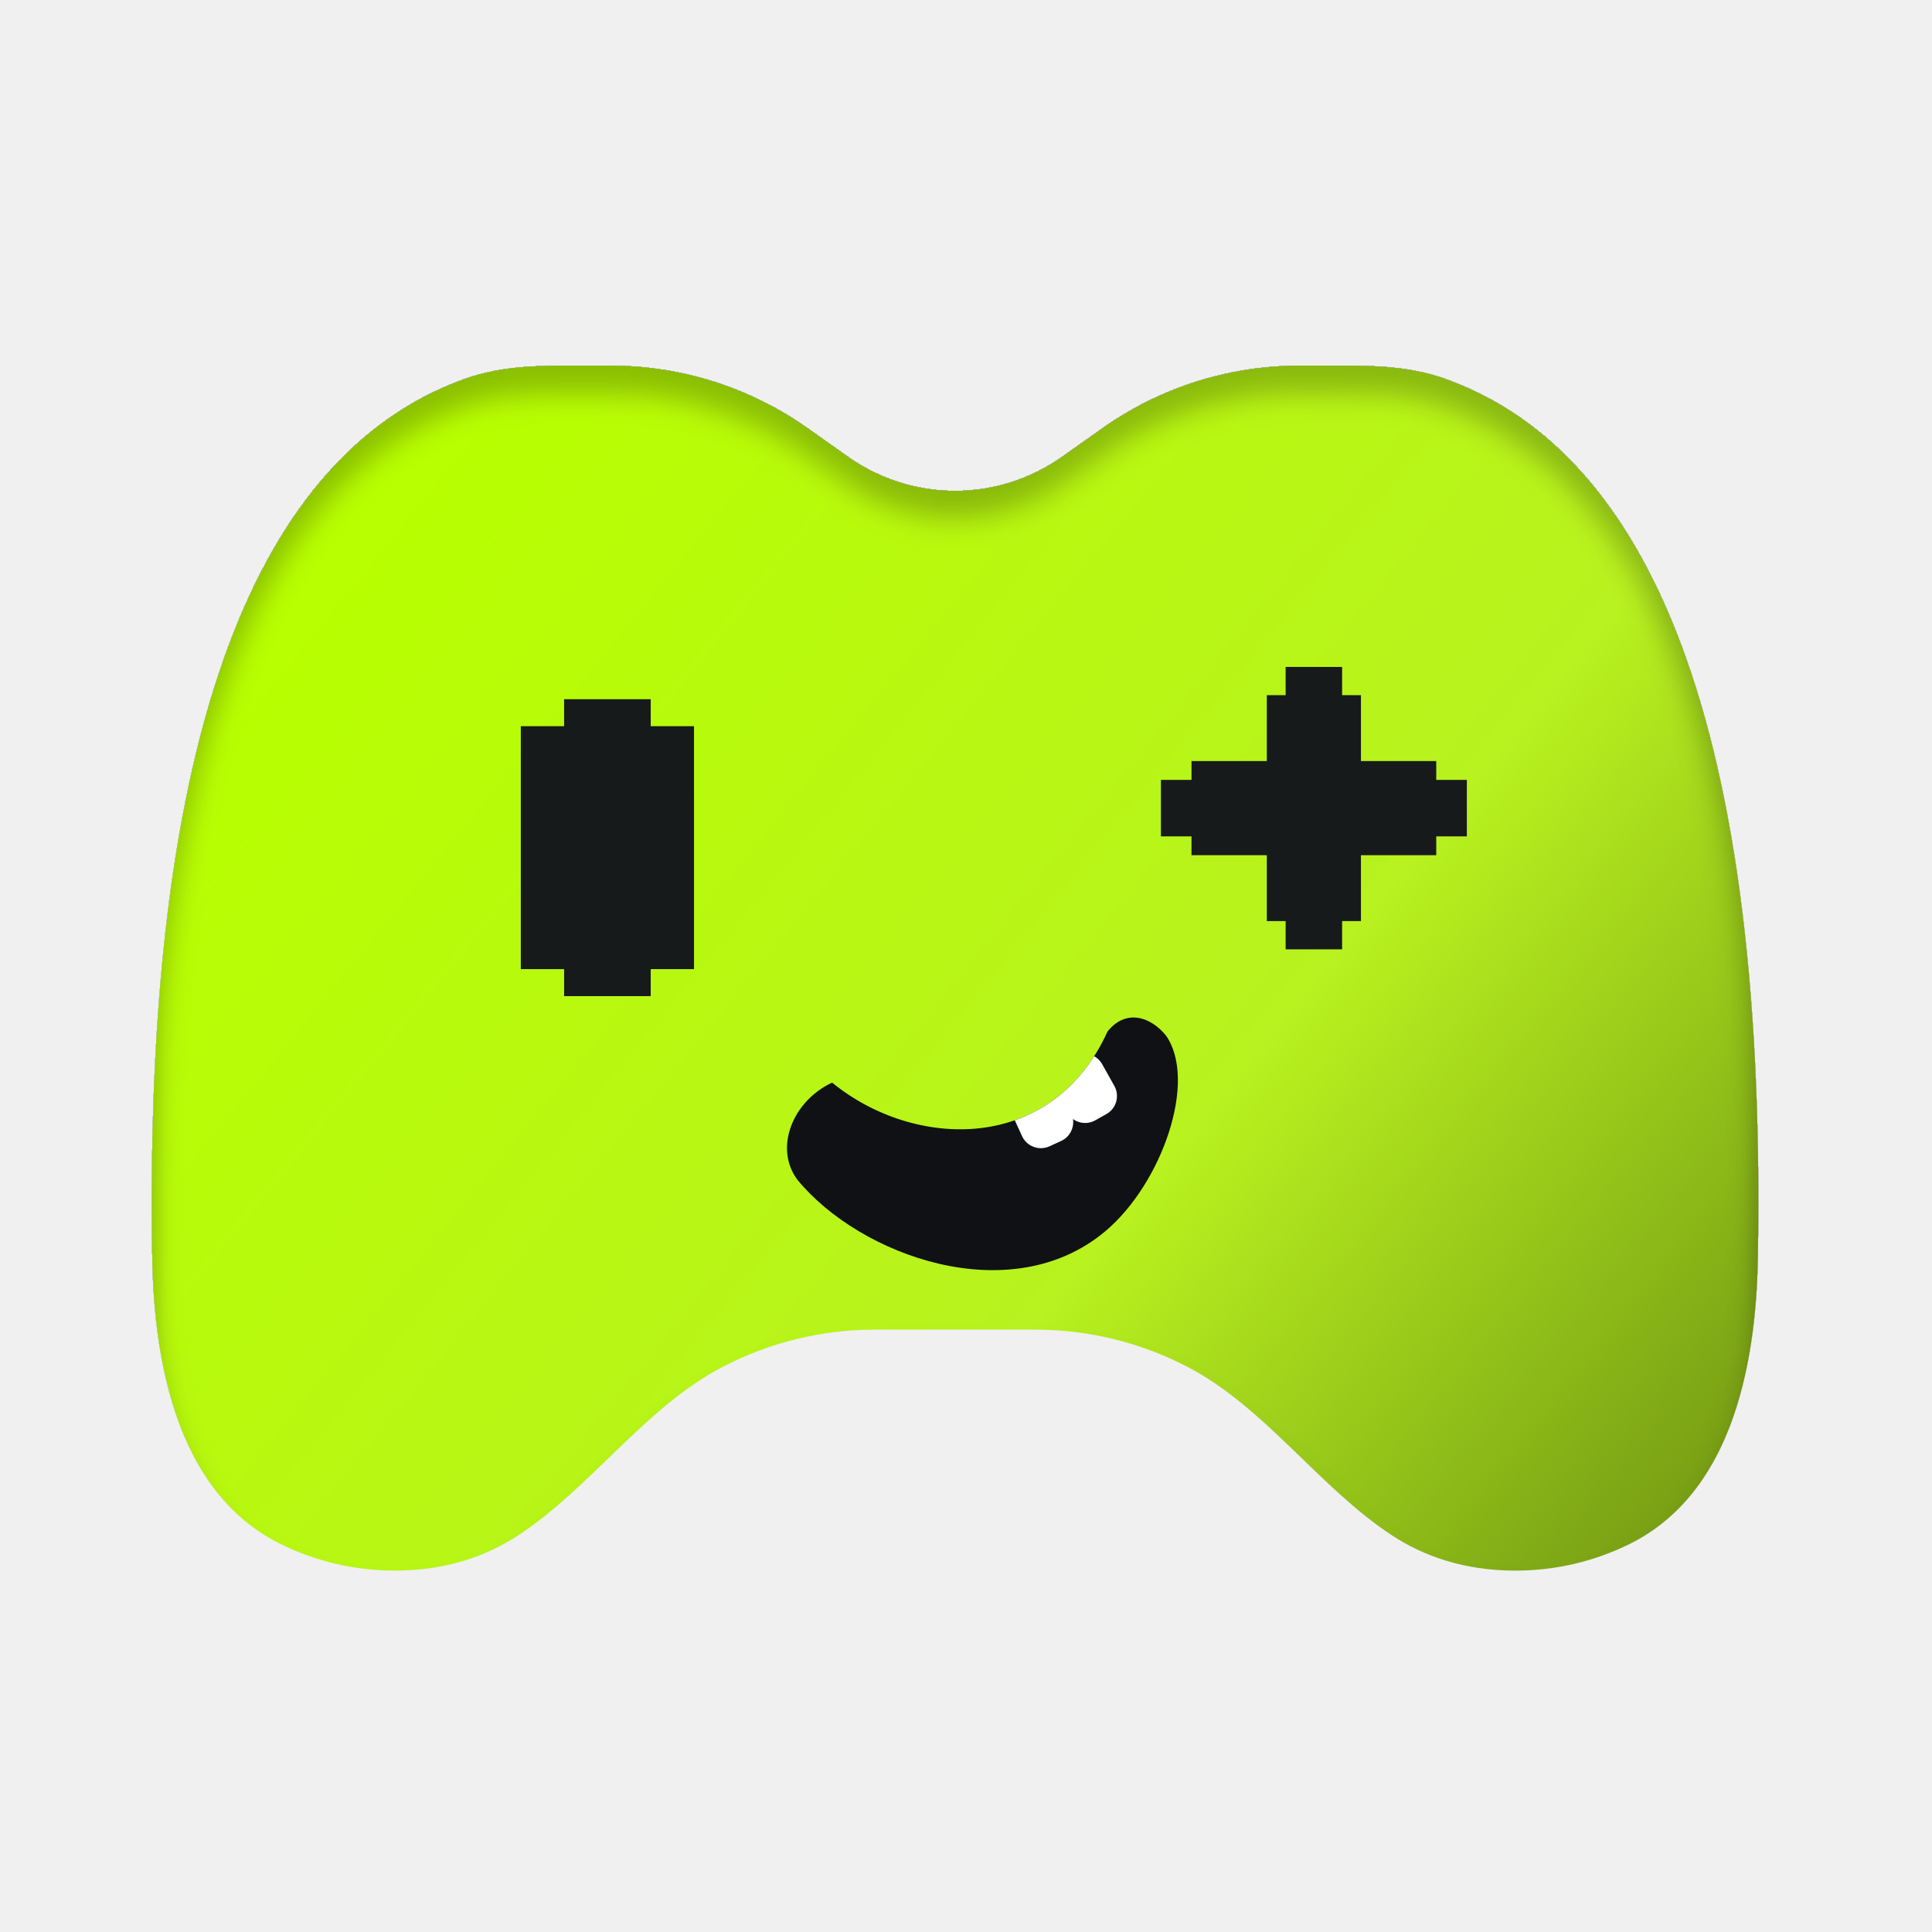
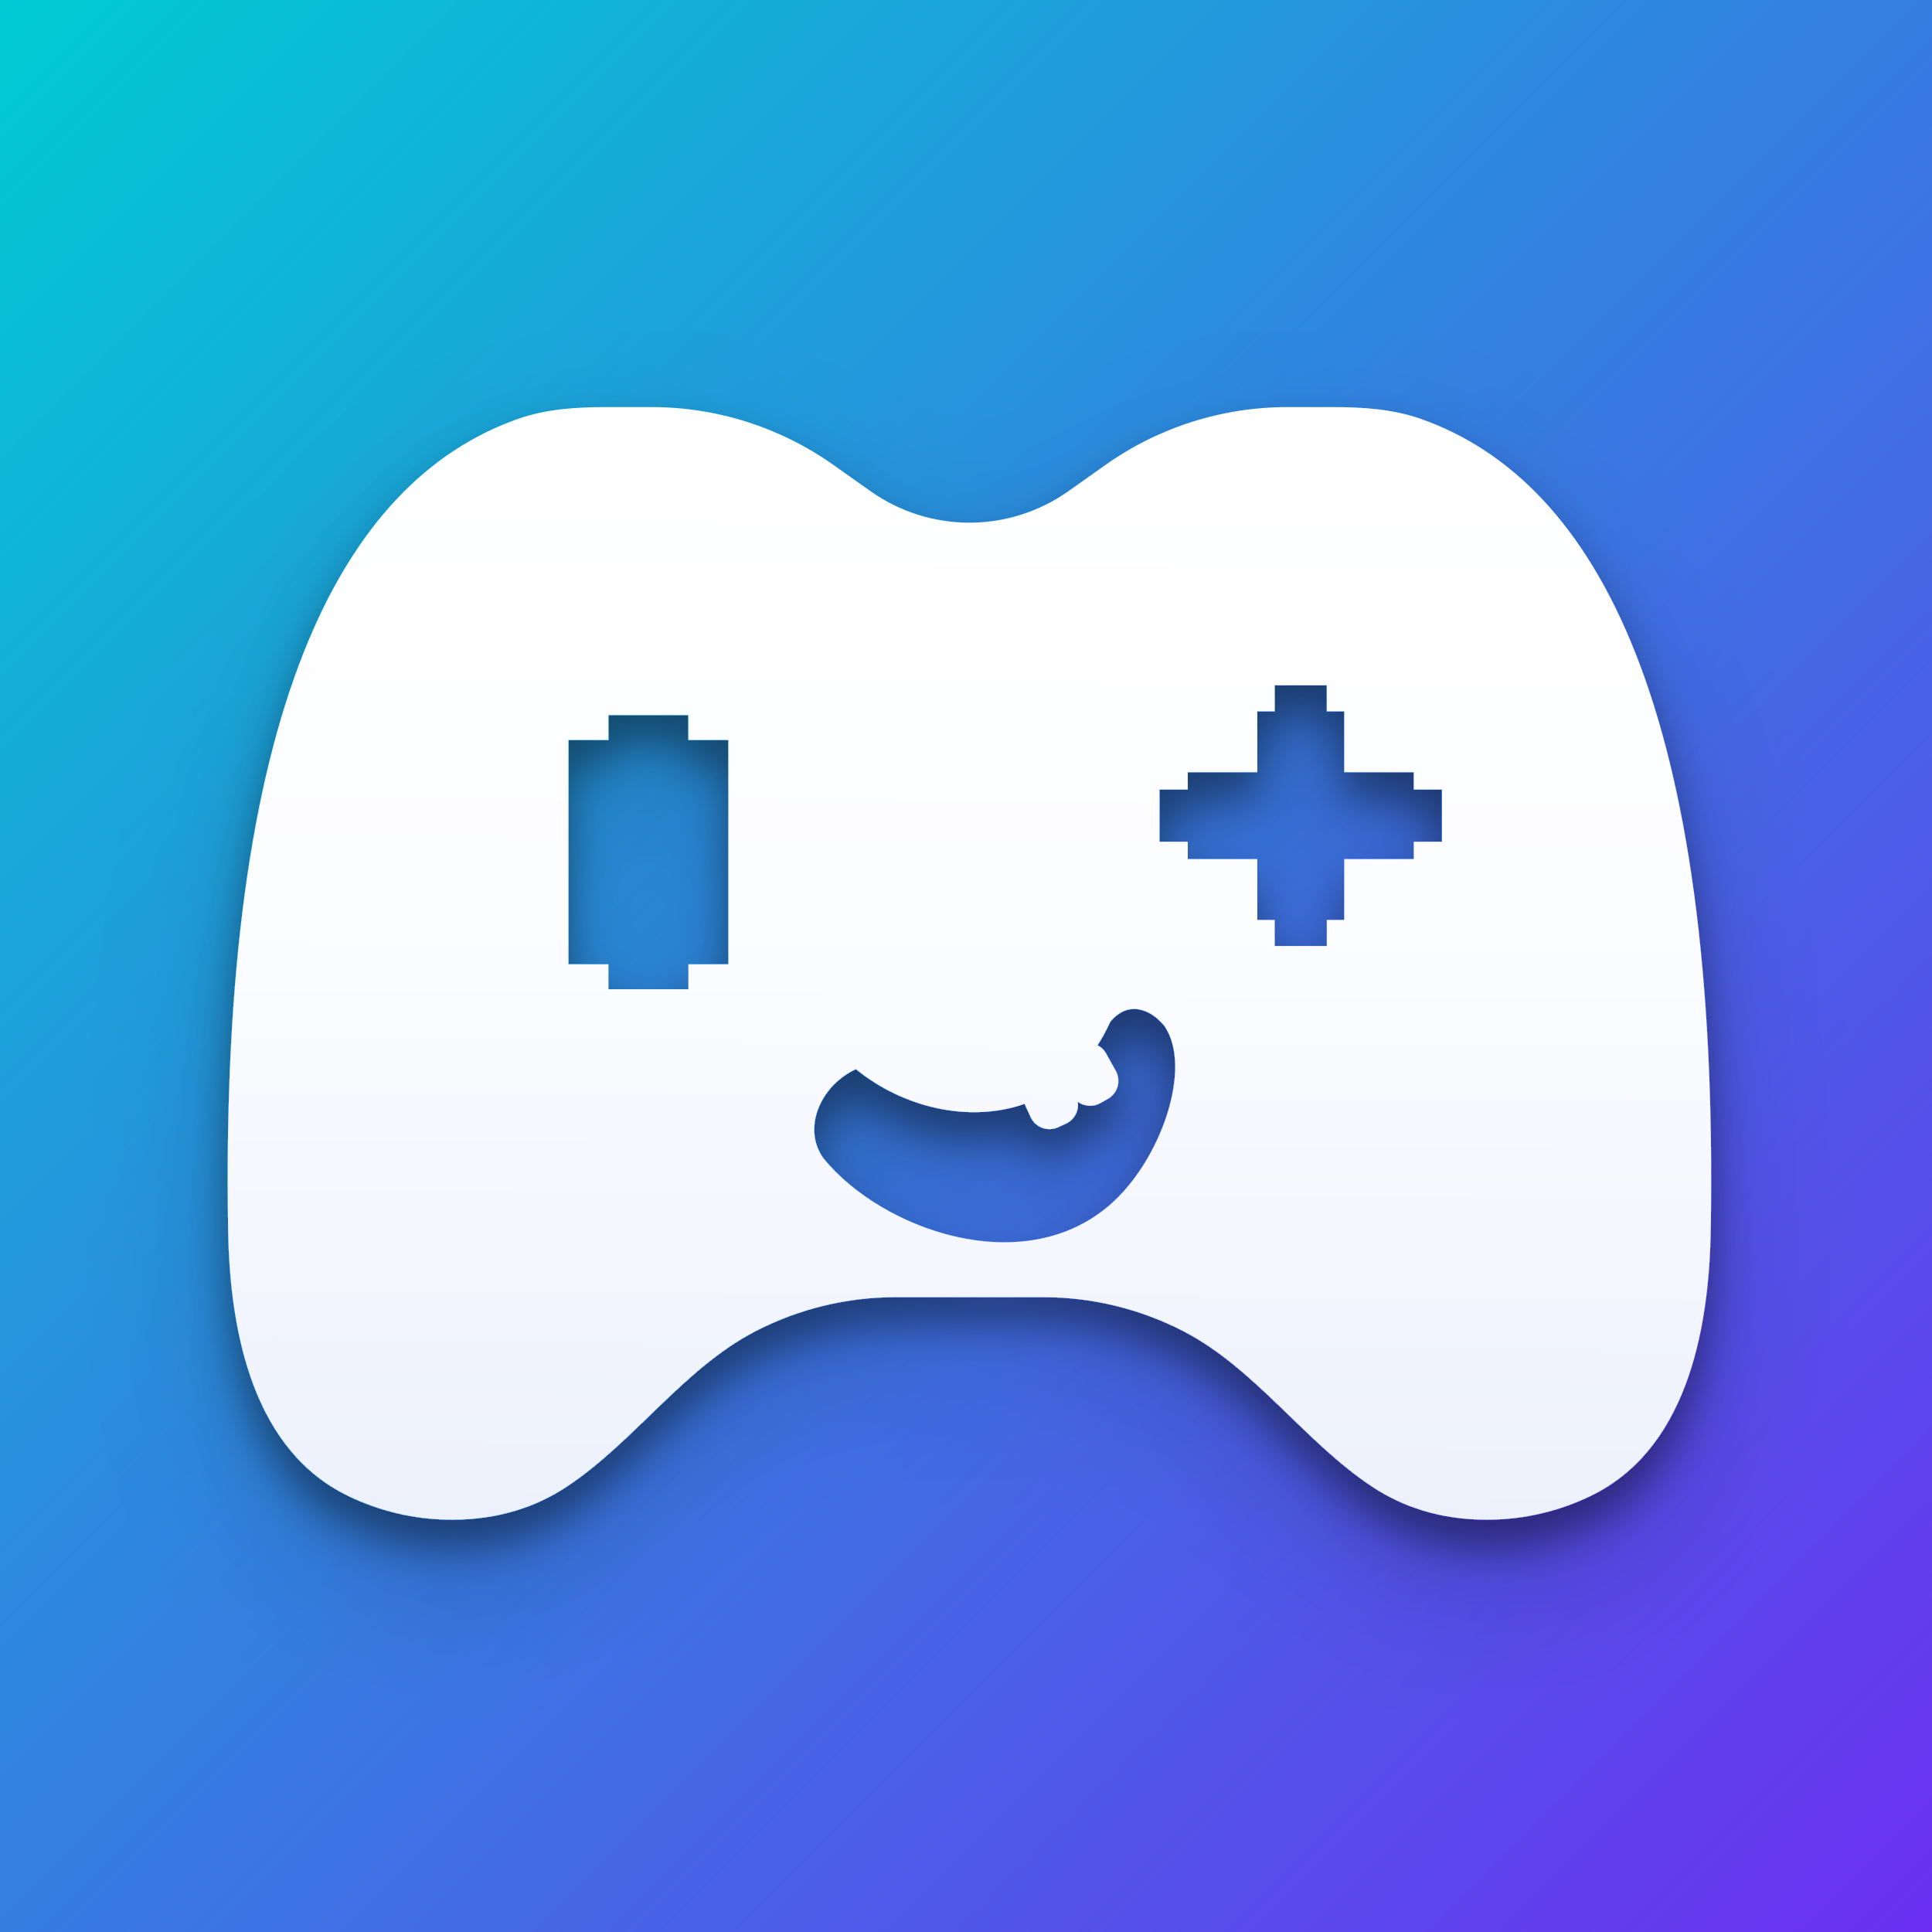
<svg xmlns="http://www.w3.org/2000/svg" width="280" height="280" viewBox="0 0 280 280" fill="none">
-   <g filter="url(#filter0_i_1029_1226)">
-     <path d="M117.054 62.071L122.897 66.207C127.435 69.418 132.858 71.143 138.417 71.143C143.977 71.143 149.399 69.418 153.937 66.206L159.78 62.071C168.119 56.169 178.084 53 188.3 53H195.43C200.136 53 204.889 53.297 209.324 54.87C237.062 64.708 256.143 100.673 254.763 182.253C254.485 198.69 250.639 216.856 235.808 223.948C231.187 226.158 225.767 227.625 219.597 227.625C212.193 227.625 206.313 225.514 201.775 222.54C191.136 215.566 183.339 203.921 172.047 198.066C165.248 194.54 157.702 192.7 150.045 192.7H126.788C119.131 192.7 111.585 194.54 104.787 198.066C93.494 203.921 85.698 215.564 75.058 222.54C70.52 225.514 64.64 227.625 57.236 227.625C51.065 227.625 45.647 226.158 41.025 223.948C26.195 216.856 22.348 198.69 22.07 182.253C20.69 100.673 39.77 64.708 67.509 54.87C71.944 53.297 76.697 53 81.402 53H88.532C98.749 53 108.714 56.169 117.054 62.071Z" fill="url(#paint0_linear_1029_1226)" />
-   </g>
-   <path d="M186.325 96.656H194.51V100.749H197.239V133.491H194.51V137.584H186.325V133.491H183.596V100.749H186.325V96.656Z" fill="#171A1B" />
-   <path d="M212.587 113.027V121.213H208.153V123.941H172.682V121.213H168.249V113.027H172.682V110.299H208.153V113.027H212.587Z" fill="#171A1B" />
-   <path d="M81.755 101.333H94.306V105.245H100.581V140.453H94.306V144.365H81.755V140.453H75.479V105.245H81.755V101.333Z" fill="#171A1B" />
-   <path d="M120.599 156.903C132.502 166.631 152.47 167.253 160.504 149.503C163.142 146.203 166.698 147.295 168.964 150.056C173.596 156.57 168.435 171.492 160.217 178.417C146.521 189.957 124.627 182.025 115.565 170.981C112.116 166.344 114.918 159.535 120.599 156.903Z" fill="#0F1115" />
-   <mask id="mask0_1029_1226" style="mask-type:alpha" maskUnits="userSpaceOnUse" x="114" y="147" width="57" height="38">
-     <path d="M120.599 156.902C132.502 166.63 152.47 167.252 160.504 149.502C163.142 146.202 166.698 147.294 168.964 150.055C173.596 156.569 168.435 171.491 160.217 178.416C146.521 189.956 124.627 182.024 115.565 170.98C112.116 166.343 114.918 159.534 120.599 156.902Z" fill="#0F1115" />
-   </mask>
-   <g mask="url(#mask0_1029_1226)">
-     <path d="M146.62 161.377C145.93 159.87 146.591 158.09 148.097 157.399L149.786 156.625C151.292 155.935 153.073 156.596 153.764 158.102L155.266 161.378C155.956 162.885 155.295 164.665 153.789 165.356L152.099 166.13C150.593 166.82 148.813 166.159 148.122 164.653L146.62 161.377Z" fill="white" />
-     <rect x="151.414" y="155.458" width="7.858" height="9.604" rx="3" transform="rotate(-29.2814 151.414 155.458)" fill="white" />
+   <rect width="280" height="280" fill="url(#paint0_linear_1113_543)" />
+   <g filter="url(#filter0_dd_1113_543)">
+     <path d="M94.436 59C103.87 59 113.072 61.927 120.773 67.377L126.168 71.195C130.359 74.161 135.366 75.753 140.499 75.753C145.634 75.753 150.641 74.161 154.831 71.195L160.227 67.377C167.927 61.927 177.129 59 186.562 59H193.146C197.491 59 201.88 59.274 205.975 60.727C231.589 69.811 249.208 103.021 247.934 178.353C247.677 193.53 244.125 210.306 230.431 216.854C226.163 218.895 221.16 220.25 215.462 220.25C208.626 220.25 203.196 218.301 199.005 215.555C189.181 209.115 181.982 198.361 171.554 192.954C165.276 189.699 158.308 188 151.238 188H129.761C122.691 188 115.723 189.699 109.446 192.954C99.018 198.361 91.819 209.113 81.995 215.555C77.804 218.301 72.374 220.25 65.537 220.25C59.839 220.25 54.835 218.895 50.568 216.854C36.873 210.306 33.322 193.53 33.065 178.353C31.791 103.022 49.409 69.811 75.023 60.727C79.118 59.274 83.507 59 87.852 59H94.436ZM168.706 148.621C166.614 146.072 163.332 145.064 160.896 148.111C160.345 149.329 159.73 150.451 159.065 151.485C159.566 151.746 160 152.149 160.297 152.679L161.701 155.181C162.511 156.626 161.996 158.454 160.551 159.265L159.456 159.879C158.39 160.476 157.119 160.351 156.199 159.667C156.396 160.958 155.731 162.275 154.485 162.847L153.343 163.37C151.837 164.061 150.056 163.4 149.366 161.894L148.489 159.98C140.389 162.812 130.81 160.47 124.047 154.944C118.801 157.374 116.213 163.661 119.398 167.943C127.766 178.141 147.983 185.466 160.63 174.81C168.219 168.416 172.984 154.636 168.706 148.621ZM88.178 107.243H82.383V139.755H88.178V143.367H99.768V139.755H105.562V107.243H99.768V103.631H88.178V107.243ZM184.739 103.092H182.219V111.91H172.141V114.43H168.047V121.988H172.141V124.508H182.219V133.326H184.739V137.105H192.297V133.326H194.817V124.508H204.895V121.988H208.99V114.43H204.895V111.91H194.817V103.092H192.297V99.312H184.739V103.092Z" fill="url(#paint1_linear_1113_543)" />
  </g>
  <defs>
-     <filter id="filter0_i_1029_1226" x="22" y="53" width="232.833" height="178.625" filterUnits="userSpaceOnUse" color-interpolation-filters="sRGB">
+     <filter id="filter0_dd_1113_543" x="13" y="48" width="254.999" height="201.25" filterUnits="userSpaceOnUse" color-interpolation-filters="sRGB">
      <feFlood flood-opacity="0" result="BackgroundImageFix" />
-       <feBlend mode="normal" in="SourceGraphic" in2="BackgroundImageFix" result="shape" />
+       <feColorMatrix in="SourceAlpha" type="matrix" values="0 0 0 0 0 0 0 0 0 0 0 0 0 0 0 0 0 0 127 0" result="hardAlpha" />
+       <feOffset dy="9" />
+       <feGaussianBlur stdDeviation="10" />
+       <feComposite in2="hardAlpha" operator="out" />
+       <feColorMatrix type="matrix" values="0 0 0 0 0 0 0 0 0 0 0 0 0 0 0 0 0 0 0.18 0" />
+       <feBlend mode="normal" in2="BackgroundImageFix" result="effect1_dropShadow_1113_543" />
      <feColorMatrix in="SourceAlpha" type="matrix" values="0 0 0 0 0 0 0 0 0 0 0 0 0 0 0 0 0 0 127 0" result="hardAlpha" />
      <feOffset dy="4" />
-       <feGaussianBlur stdDeviation="2" />
-       <feComposite in2="hardAlpha" operator="arithmetic" k2="-1" k3="1" />
-       <feColorMatrix type="matrix" values="0 0 0 0 0 0 0 0 0 0 0 0 0 0 0 0 0 0 0.25 0" />
-       <feBlend mode="normal" in2="shape" result="effect1_innerShadow_1029_1226" />
+       <feGaussianBlur stdDeviation="3" />
+       <feComposite in2="hardAlpha" operator="out" />
+       <feColorMatrix type="matrix" values="0 0 0 0 0 0 0 0 0 0 0 0 0 0 0 0 0 0 0.4 0" />
+       <feBlend mode="normal" in2="effect1_dropShadow_1113_543" result="effect2_dropShadow_1113_543" />
+       <feBlend mode="normal" in="SourceGraphic" in2="effect2_dropShadow_1113_543" result="shape" />
    </filter>
-     <linearGradient id="paint0_linear_1029_1226" x1="52.014" y1="74.828" x2="254.469" y2="239.63" gradientUnits="userSpaceOnUse">
-       <stop stop-color="#B8FF00" />
-       <stop offset="0.573" stop-color="#B8F21F" />
-       <stop offset="1" stop-color="#6A8C12" />
+     <linearGradient id="paint0_linear_1113_543" x1="3.33786e-05" y1="3.33786e-05" x2="280" y2="280" gradientUnits="userSpaceOnUse">
+       <stop stop-color="#00CBD3" />
+       <stop offset="1" stop-color="#6C2FF1" />
+     </linearGradient>
+     <linearGradient id="paint1_linear_1113_543" x1="141.5" y1="64.54" x2="140.499" y2="220.25" gradientUnits="userSpaceOnUse">
+       <stop stop-color="white" />
+       <stop offset="0.442" stop-color="#FCFDFF" />
+       <stop offset="1" stop-color="#EDF1FC" />
    </linearGradient>
  </defs>
</svg>
